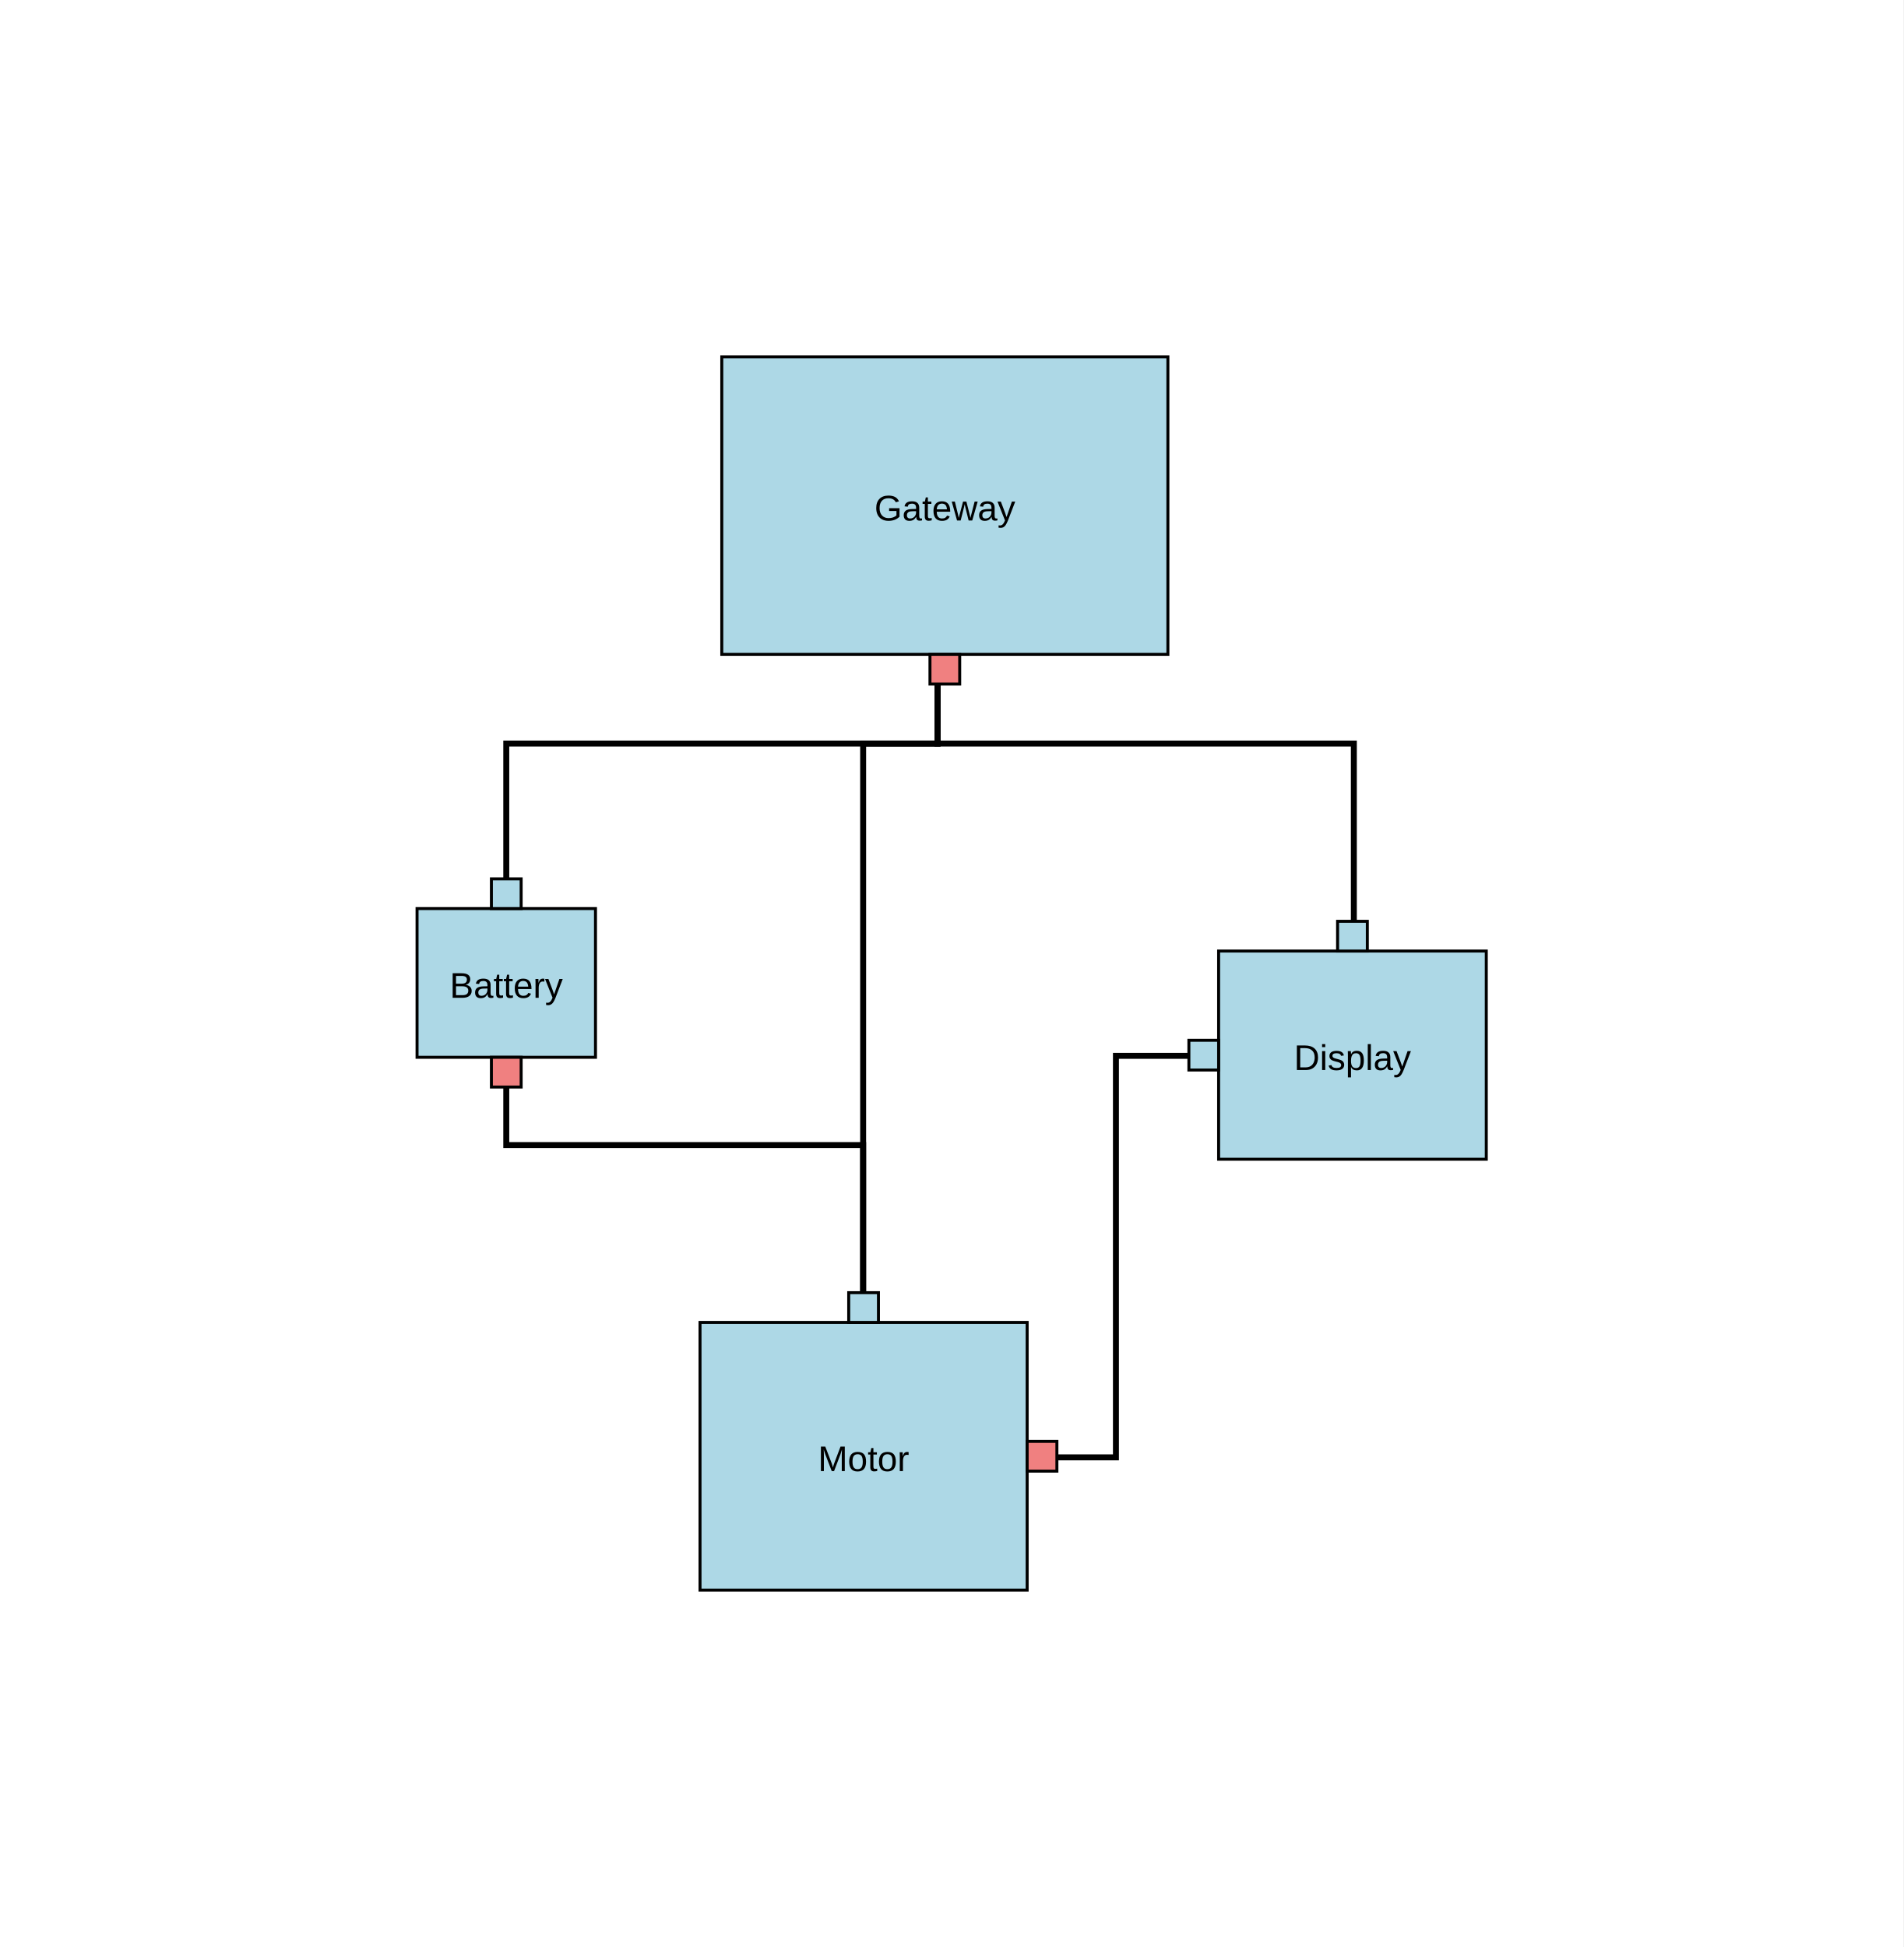
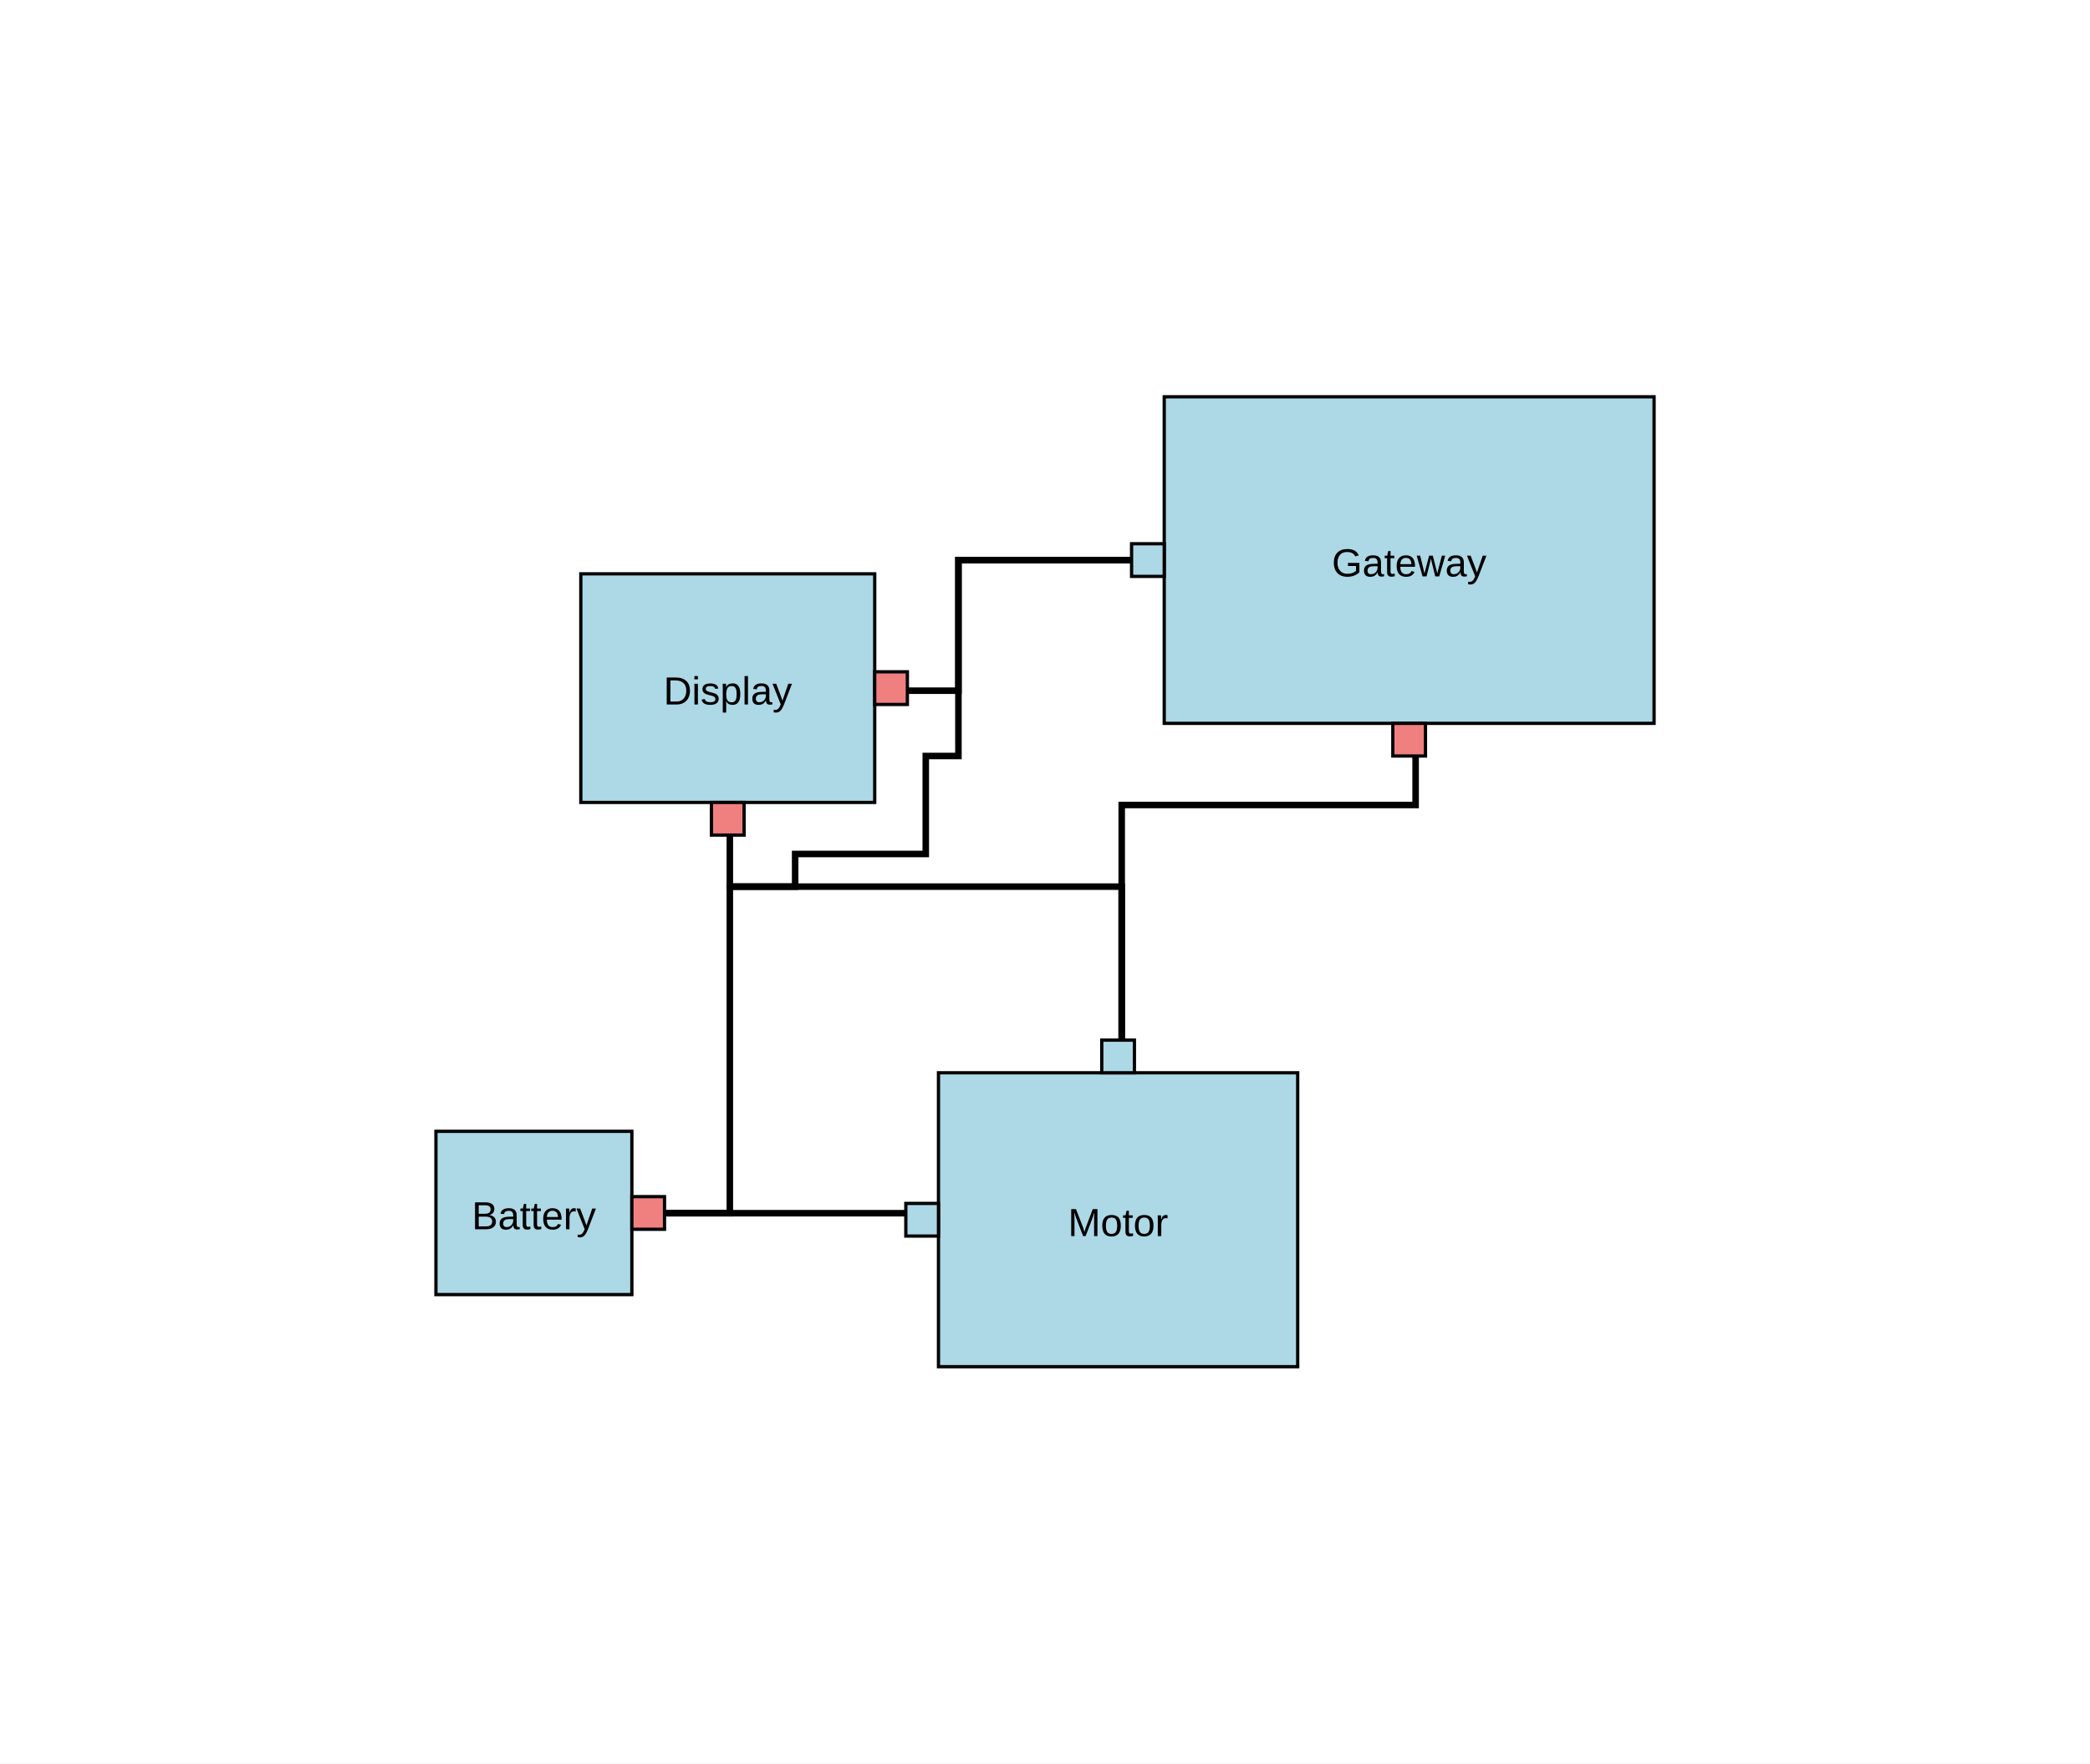
- <svg xmlns="http://www.w3.org/2000/svg" width="640" height="654.626">
+ <svg xmlns="http://www.w3.org/2000/svg" width="640" height="540">
  <rect width="100%" height="100%" fill="white" />
-   <rect x="242.704" y="120" width="150" height="100" fill="lightblue" stroke="black" />
-   <text x="317.704" y="175" font-family="Arial" font-size="12" text-anchor="middle">Gateway</text>
-   <rect x="409.765" y="319.762" width="90" height="70" fill="lightblue" stroke="black" />
-   <text x="454.765" y="359.762" font-family="Arial" font-size="12" text-anchor="middle">Display</text>
-   <rect x="140.235" y="305.486" width="60" height="50" fill="lightblue" stroke="black" />
-   <text x="170.235" y="335.486" font-family="Arial" font-size="12" text-anchor="middle">Battery</text>
-   <rect x="235.382" y="444.626" width="110" height="90" fill="lightblue" stroke="black" />
-   <text x="290.382" y="494.626" font-family="Arial" font-size="12" text-anchor="middle">Motor</text>
-   <path d="M 315.235 225 L 315.235 250 L 320.235 250 L 325.235 250 L 330.235 250 L 335.235 250 L 340.235 250 L 345.235 250 L 350.235 250 L 355.235 250 L 360.235 250 L 365.235 250 L 370.235 250 L 375.235 250 L 380.235 250 L 385.235 250 L 390.235 250 L 395.235 250 L 400.235 250 L 405.235 250 L 410.235 250 L 415.235 250 L 420.235 250 L 425.235 250 L 430.235 250 L 435.235 250 L 440.235 250 L 445.235 250 L 450.235 250 L 455.235 250 L 455.235 255 L 455.235 260 L 455.235 265 L 455.235 270 L 455.235 275 L 455.235 280 L 455.235 285 L 455.235 290 L 455.235 315" stroke="black" stroke-width="2" fill="none" />
-   <path d="M 315.235 225 L 315.235 250 L 310.235 250 L 305.235 250 L 300.235 250 L 295.235 250 L 290.235 250 L 285.235 250 L 280.235 250 L 275.235 250 L 270.235 250 L 265.235 250 L 260.235 250 L 255.235 250 L 250.235 250 L 245.235 250 L 240.235 250 L 235.235 250 L 230.235 250 L 225.235 250 L 220.235 250 L 215.235 250 L 210.235 250 L 205.235 250 L 200.235 250 L 195.235 250 L 190.235 250 L 185.235 250 L 180.235 250 L 175.235 250 L 170.235 250 L 170.235 255 L 170.235 260 L 170.235 265 L 170.235 270 L 170.235 275 L 170.235 300" stroke="black" stroke-width="2" fill="none" />
-   <path d="M 315.235 225 L 315.235 250 L 310.235 250 L 305.235 250 L 300.235 250 L 295.235 250 L 290.235 250 L 290.235 255 L 290.235 260 L 290.235 265 L 290.235 270 L 290.235 275 L 290.235 280 L 290.235 285 L 290.235 290 L 290.235 295 L 290.235 300 L 290.235 305 L 290.235 310 L 290.235 315 L 290.235 320 L 290.235 325 L 290.235 330 L 290.235 335 L 290.235 340 L 290.235 345 L 290.235 350 L 290.235 355 L 290.235 360 L 290.235 365 L 290.235 370 L 290.235 375 L 290.235 380 L 290.235 385 L 290.235 390 L 290.235 395 L 290.235 400 L 290.235 405 L 290.235 410 L 290.235 415 L 290.235 440" stroke="black" stroke-width="2" fill="none" />
-   <path d="M 405.235 355 L 380.235 355 L 375.235 355 L 375.235 360 L 375.235 365 L 375.235 370 L 375.235 375 L 375.235 380 L 375.235 385 L 375.235 390 L 375.235 395 L 375.235 400 L 375.235 405 L 375.235 410 L 375.235 415 L 375.235 420 L 375.235 425 L 375.235 430 L 375.235 435 L 375.235 440 L 375.235 445 L 375.235 450 L 375.235 455 L 375.235 460 L 375.235 465 L 375.235 470 L 375.235 475 L 375.235 480 L 375.235 485 L 375.235 490 L 350.235 490" stroke="black" stroke-width="2" fill="none" />
-   <path d="M 170.235 360 L 170.235 385 L 175.235 385 L 180.235 385 L 185.235 385 L 190.235 385 L 195.235 385 L 200.235 385 L 205.235 385 L 210.235 385 L 215.235 385 L 220.235 385 L 225.235 385 L 230.235 385 L 235.235 385 L 240.235 385 L 245.235 385 L 250.235 385 L 255.235 385 L 260.235 385 L 265.235 385 L 270.235 385 L 275.235 385 L 280.235 385 L 285.235 385 L 290.235 385 L 290.235 390 L 290.235 395 L 290.235 400 L 290.235 405 L 290.235 410 L 290.235 415 L 290.235 440" stroke="black" stroke-width="2" fill="none" />
-   <rect x="312.704" y="220" width="10" height="10" fill="lightcoral" stroke="black" />
-   <rect x="399.765" y="349.762" width="10" height="10" fill="lightblue" stroke="black" />
-   <rect x="449.765" y="309.762" width="10" height="10" fill="lightblue" stroke="black" />
-   <rect x="165.235" y="295.486" width="10" height="10" fill="lightblue" stroke="black" />
-   <rect x="165.235" y="355.486" width="10" height="10" fill="lightcoral" stroke="black" />
-   <rect x="345.382" y="484.626" width="10" height="10" fill="lightcoral" stroke="black" />
-   <rect x="285.382" y="434.626" width="10" height="10" fill="lightblue" stroke="black" />
+   <rect x="356.51" y="121.5" width="150" height="100" fill="lightblue" stroke="black" />
+   <text x="431.51" y="176.5" font-family="Arial" font-size="12" text-anchor="middle">Gateway</text>
+   <rect x="177.857" y="175.715" width="90" height="70" fill="lightblue" stroke="black" />
+   <text x="222.857" y="215.715" font-family="Arial" font-size="12" text-anchor="middle">Display</text>
+   <rect x="133.49" y="346.423" width="60" height="50" fill="lightblue" stroke="black" />
+   <text x="163.49" y="376.423" font-family="Arial" font-size="12" text-anchor="middle">Battery</text>
+   <rect x="287.381" y="328.5" width="110" height="90" fill="lightblue" stroke="black" />
+   <text x="342.381" y="378.5" font-family="Arial" font-size="12" text-anchor="middle">Motor</text>
+   <path d="M 353.49 171.5 L 328.49 171.5 L 323.49 171.5 L 318.49 171.5 L 313.49 171.5 L 308.49 171.5 L 303.49 171.5 L 298.49 171.5 L 293.49 171.5 L 293.49 176.5 L 293.49 181.5 L 293.49 186.5 L 293.49 191.5 L 293.49 196.5 L 293.49 201.5 L 293.49 206.5 L 293.49 211.5 L 273.49 211.5" stroke="black" stroke-width="2" fill="none" />
+   <path d="M 353.49 171.5 L 328.49 171.5 L 323.49 171.5 L 318.49 171.5 L 313.49 171.5 L 308.49 171.5 L 303.49 171.5 L 298.49 171.5 L 293.49 171.5 L 293.49 176.5 L 293.49 181.5 L 293.49 186.5 L 293.49 191.5 L 293.49 196.5 L 293.49 201.5 L 293.49 206.5 L 293.49 211.5 L 293.49 216.5 L 293.49 221.5 L 293.49 226.5 L 293.49 231.5 L 288.49 231.5 L 283.49 231.5 L 283.49 236.5 L 283.49 241.5 L 283.49 246.5 L 283.49 251.5 L 283.49 256.5 L 283.49 261.5 L 278.49 261.5 L 273.49 261.5 L 268.49 261.5 L 263.49 261.5 L 258.49 261.5 L 253.49 261.5 L 248.49 261.5 L 243.49 261.5 L 243.49 266.5 L 243.49 271.5 L 238.49 271.5 L 233.49 271.5 L 228.49 271.5 L 223.49 271.5 L 223.49 276.5 L 223.49 281.5 L 223.49 286.5 L 223.49 291.5 L 223.49 296.5 L 223.49 301.5 L 223.49 306.5 L 223.49 311.5 L 223.49 316.5 L 223.49 321.5 L 223.49 326.5 L 223.49 331.5 L 223.49 336.5 L 223.49 341.5 L 223.49 346.5 L 223.49 351.5 L 223.49 356.5 L 223.49 361.5 L 223.49 366.5 L 223.49 371.5 L 198.49 371.5" stroke="black" stroke-width="2" fill="none" />
+   <path d="M 433.49 226.5 L 433.49 246.5 L 428.49 246.5 L 423.49 246.5 L 418.49 246.5 L 413.49 246.5 L 408.49 246.5 L 403.49 246.5 L 398.49 246.5 L 393.49 246.5 L 388.49 246.5 L 383.49 246.5 L 378.49 246.5 L 373.49 246.5 L 368.49 246.5 L 363.49 246.5 L 358.49 246.5 L 353.49 246.5 L 348.49 246.5 L 343.49 246.5 L 343.49 251.5 L 343.49 256.5 L 343.49 261.5 L 343.49 266.5 L 343.49 271.5 L 343.49 276.5 L 343.49 281.5 L 343.49 286.5 L 343.49 291.5 L 343.49 296.5 L 343.49 301.5 L 343.49 321.5" stroke="black" stroke-width="2" fill="none" />
+   <path d="M 223.49 251.5 L 223.49 271.5 L 228.49 271.5 L 233.49 271.5 L 238.49 271.5 L 243.49 271.5 L 248.49 271.5 L 253.49 271.5 L 258.49 271.5 L 263.49 271.5 L 268.49 271.5 L 273.49 271.5 L 278.49 271.5 L 283.49 271.5 L 288.49 271.5 L 293.49 271.5 L 298.49 271.5 L 303.49 271.5 L 308.49 271.5 L 313.49 271.5 L 318.49 271.5 L 323.49 271.5 L 328.49 271.5 L 333.49 271.5 L 338.49 271.5 L 343.49 271.5 L 343.49 276.5 L 343.49 281.5 L 343.49 286.5 L 343.49 291.5 L 343.49 296.5 L 343.49 301.5 L 343.49 321.5" stroke="black" stroke-width="2" fill="none" />
+   <path d="M 198.49 371.5 L 223.49 371.5 L 228.49 371.5 L 233.49 371.5 L 238.49 371.5 L 243.49 371.5 L 248.49 371.5 L 253.49 371.5 L 258.49 371.5 L 283.49 371.5" stroke="black" stroke-width="2" fill="none" />
+   <rect x="346.51" y="166.5" width="10" height="10" fill="lightblue" stroke="black" />
+   <rect x="426.51" y="221.5" width="10" height="10" fill="lightcoral" stroke="black" />
+   <rect x="267.857" y="205.715" width="10" height="10" fill="lightcoral" stroke="black" />
+   <rect x="217.857" y="245.715" width="10" height="10" fill="lightcoral" stroke="black" />
+   <rect x="193.49" y="366.423" width="10" height="10" fill="lightcoral" stroke="black" />
+   <rect x="277.381" y="368.5" width="10" height="10" fill="lightblue" stroke="black" />
+   <rect x="337.381" y="318.5" width="10" height="10" fill="lightblue" stroke="black" />
</svg>
